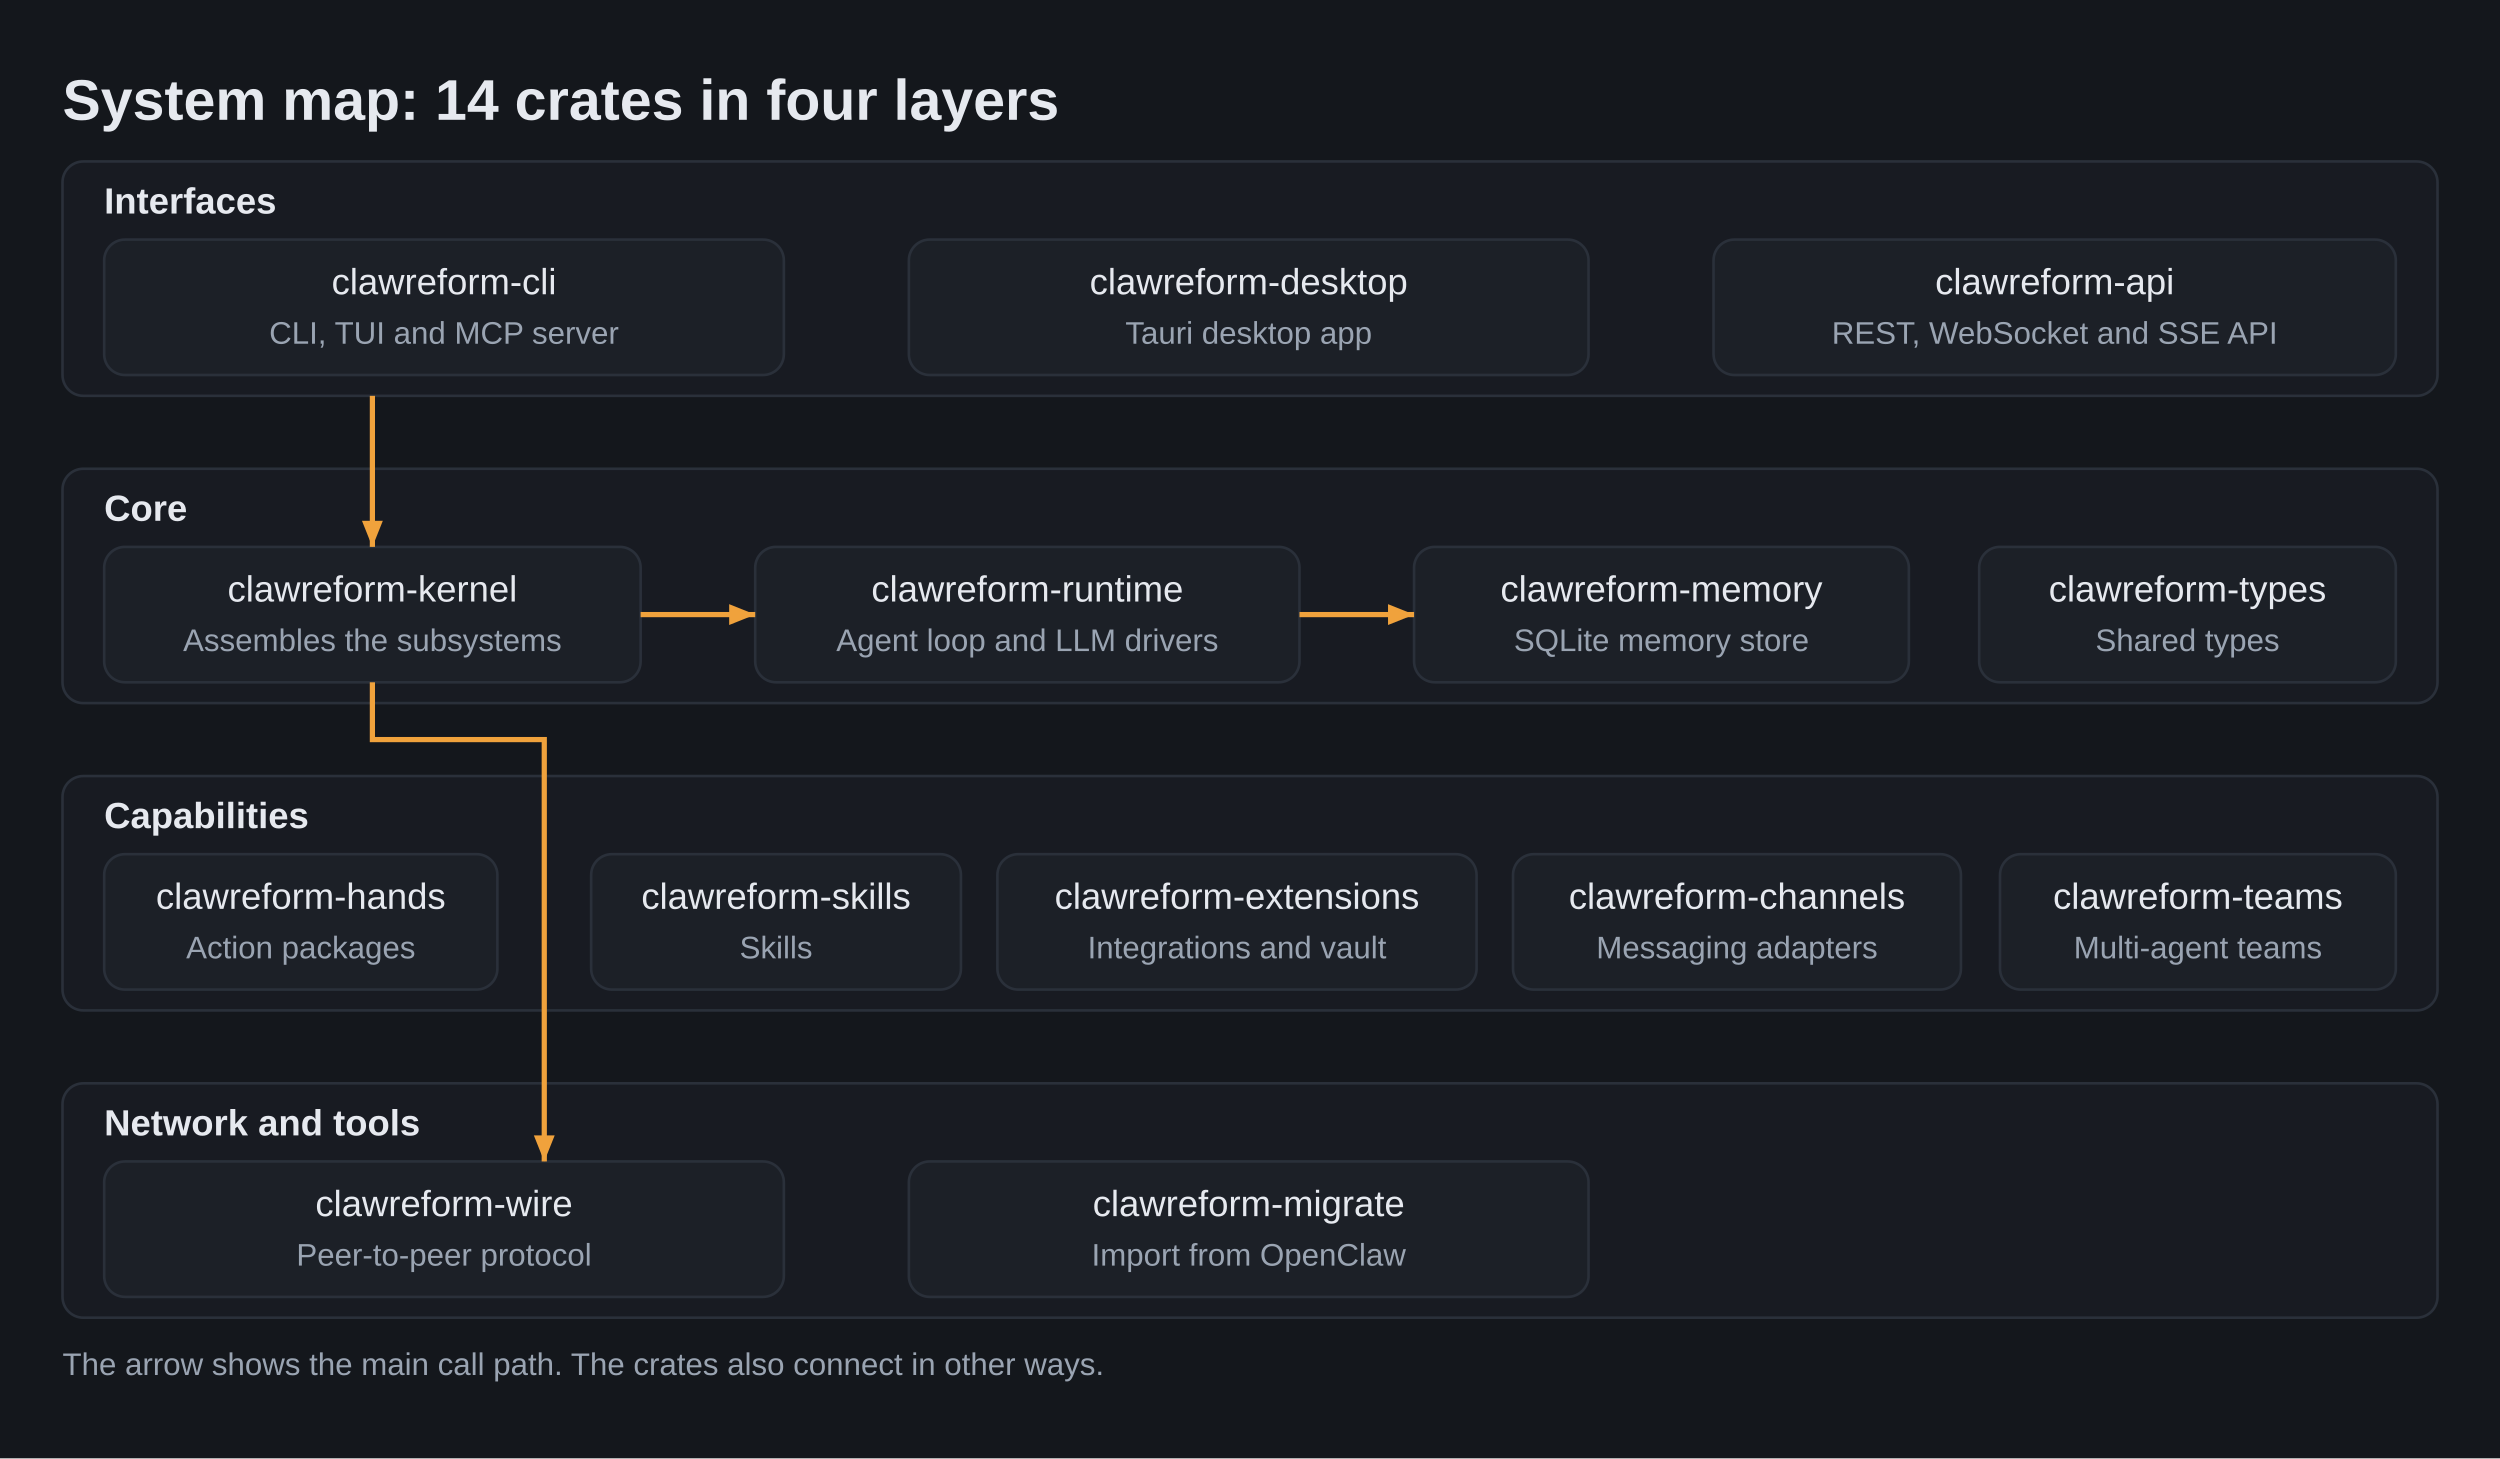
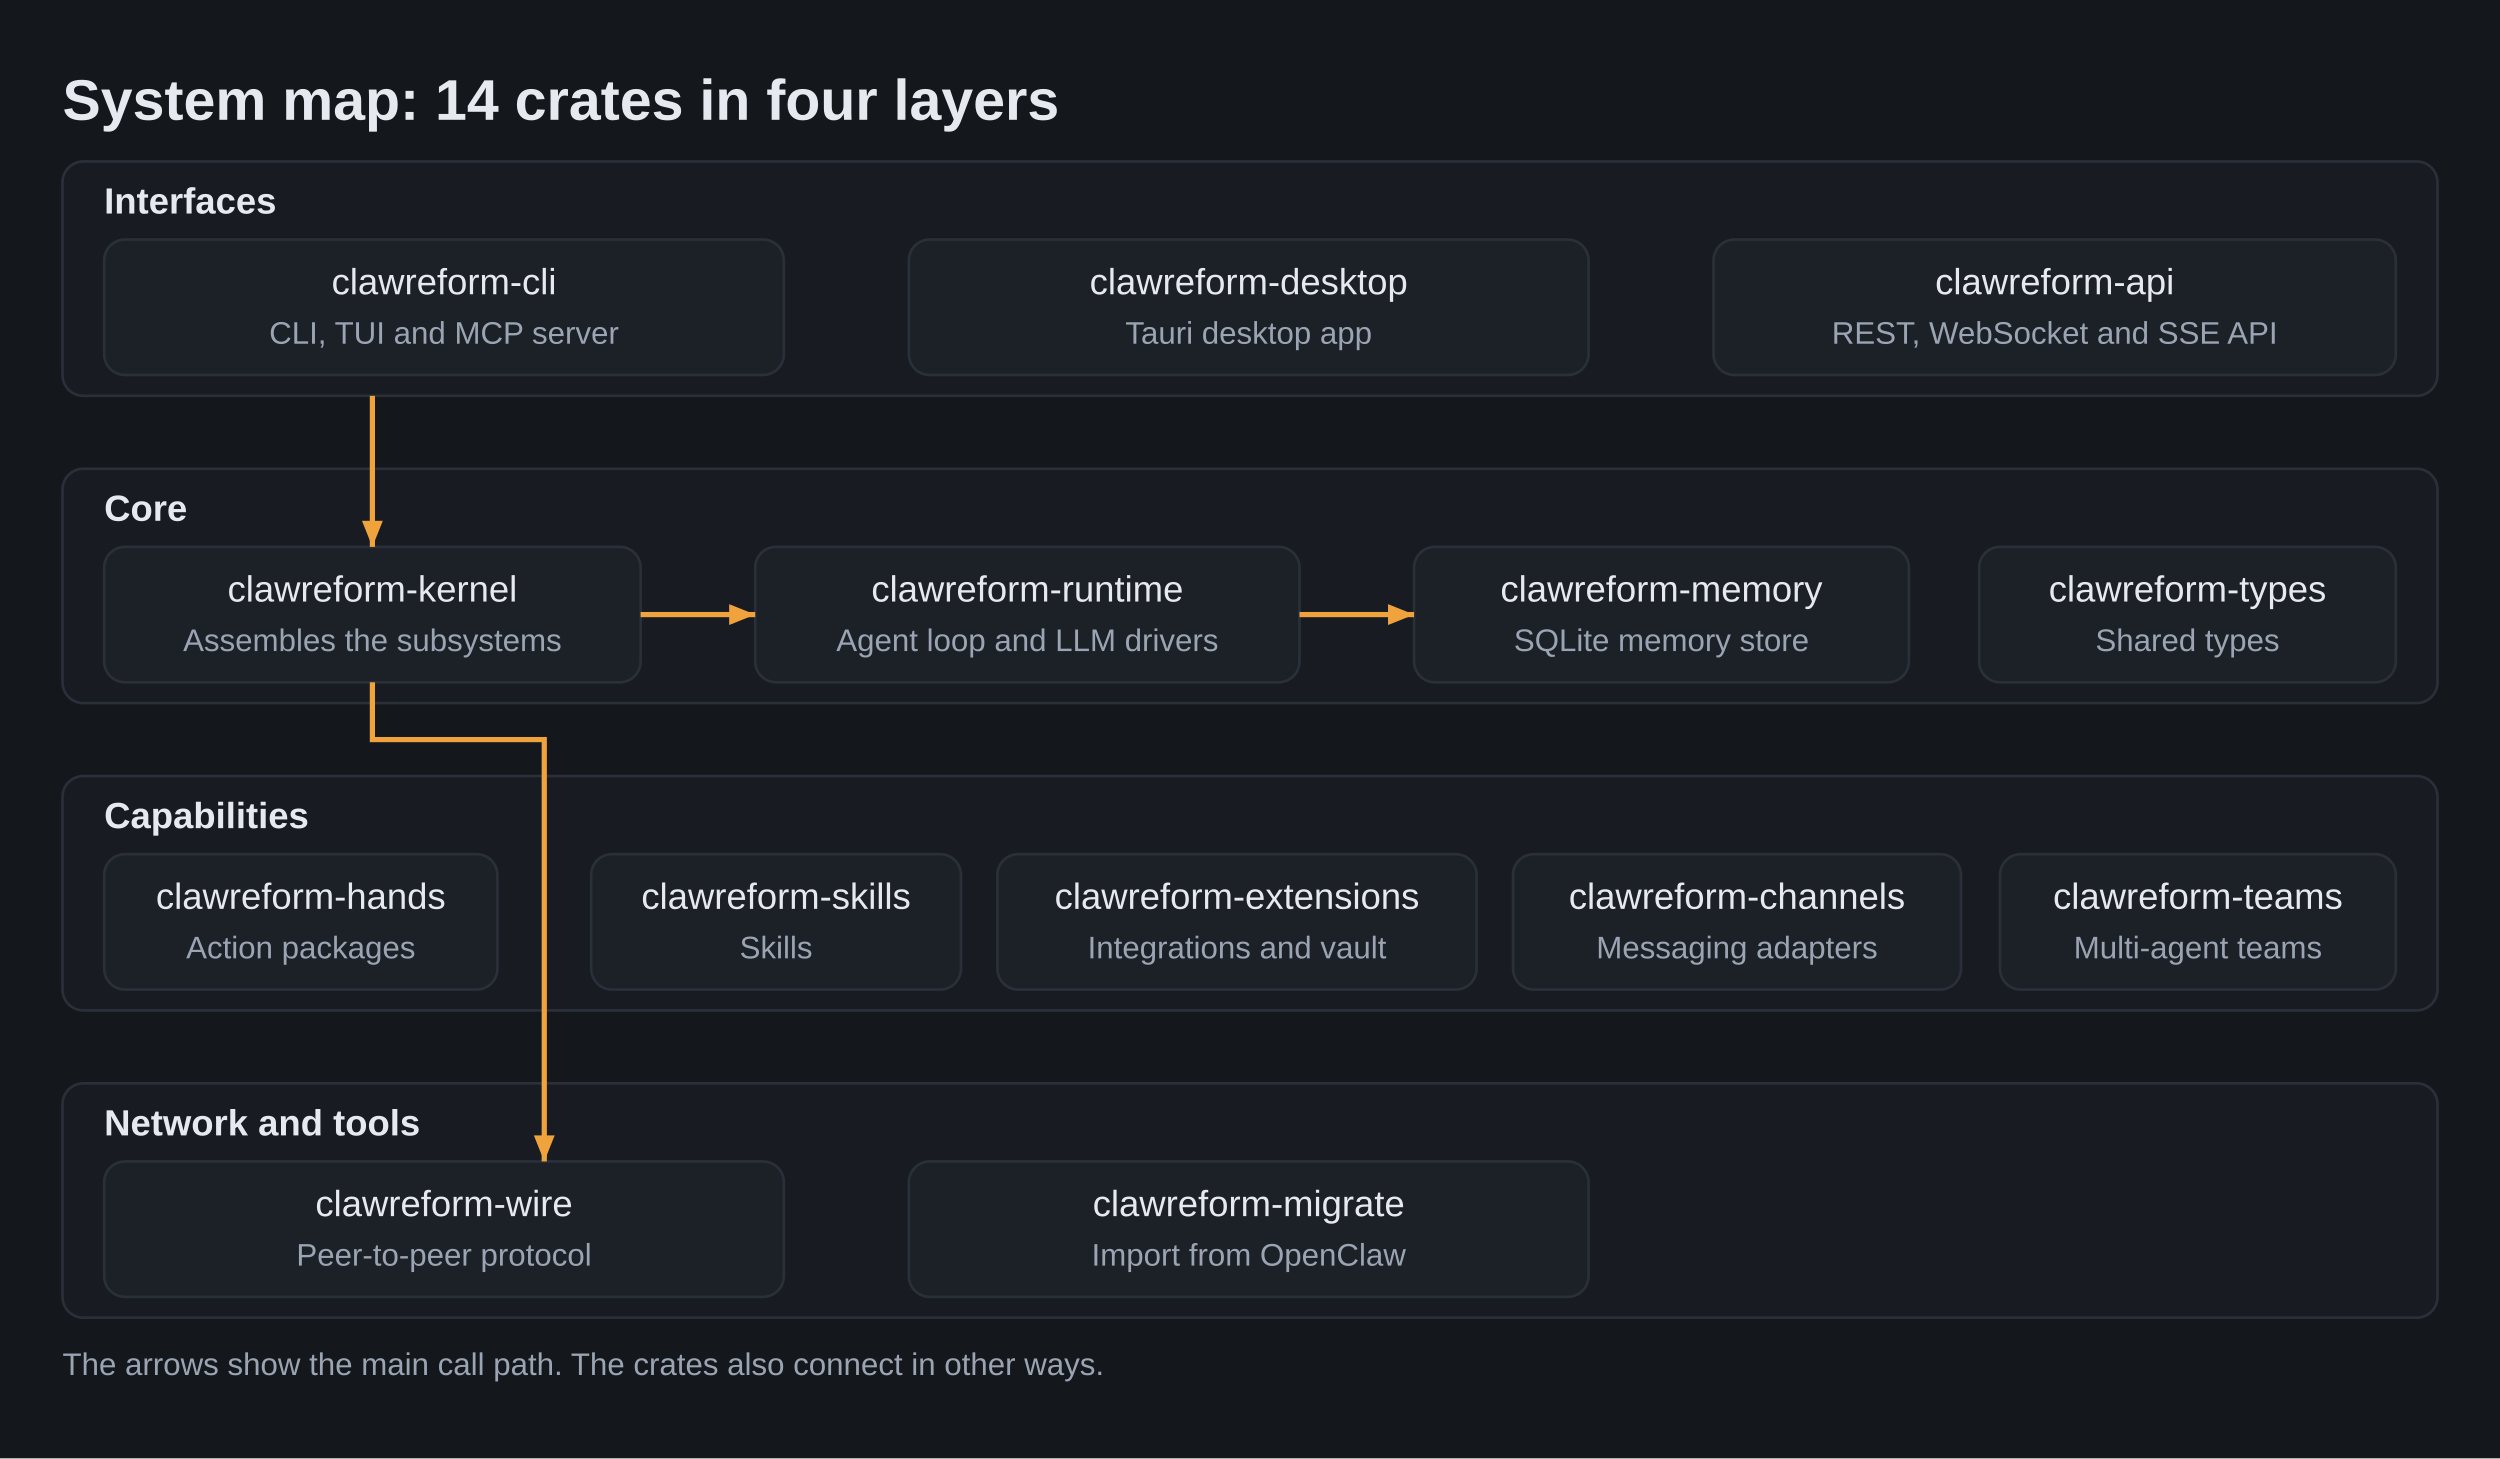
<svg xmlns="http://www.w3.org/2000/svg" width="960" height="560" viewBox="0 0 960 560" role="img" font-family="'Segoe UI', 'Helvetica Neue', Arial, sans-serif">
  <defs>
    <marker id="arrow" viewBox="0 0 10 8" refX="10" refY="4" markerWidth="10" markerHeight="8" markerUnits="userSpaceOnUse" orient="auto">
      <path d="M0,0 L10,4 L0,8 Z" fill="#F0A23C" />
    </marker>
  </defs>
  <rect x="0" y="0" width="960" height="560" fill="#14171C" />
  <text x="24" y="46" font-size="22" font-weight="bold" fill="#E6E9EF">System map: 14 crates in four layers</text>
  <g fill="#1C2027" fill-opacity="0.55" stroke="#2A303A">
    <rect x="24" y="62" width="912" height="90" rx="8" />
    <rect x="24" y="180" width="912" height="90" rx="8" />
    <rect x="24" y="298" width="912" height="90" rx="8" />
    <rect x="24" y="416" width="912" height="90" rx="8" />
  </g>
  <g font-size="14" font-weight="bold" fill="#E6E9EF">
    <text x="40" y="82">Interfaces</text>
    <text x="40" y="200">Core</text>
    <text x="40" y="318">Capabilities</text>
    <text x="40" y="436">Network and tools</text>
  </g>
  <g>
    <rect x="40" y="92" width="261" height="52" rx="8" fill="#1C2027" stroke="#2A303A" />
    <text x="170.5" y="113" text-anchor="middle" font-size="14" fill="#E6E9EF">clawreform-cli</text>
    <text x="170.5" y="132" text-anchor="middle" font-size="12" fill="#9AA4B2">CLI, TUI and MCP server</text>
  </g>
  <g>
    <rect x="349" y="92" width="261" height="52" rx="8" fill="#1C2027" stroke="#2A303A" />
    <text x="479.5" y="113" text-anchor="middle" font-size="14" fill="#E6E9EF">clawreform-desktop</text>
    <text x="479.5" y="132" text-anchor="middle" font-size="12" fill="#9AA4B2">Tauri desktop app</text>
  </g>
  <g>
    <rect x="658" y="92" width="262" height="52" rx="8" fill="#1C2027" stroke="#2A303A" />
    <text x="789" y="113" text-anchor="middle" font-size="14" fill="#E6E9EF">clawreform-api</text>
    <text x="789" y="132" text-anchor="middle" font-size="12" fill="#9AA4B2">REST, WebSocket and SSE API</text>
  </g>
  <g>
    <rect x="40" y="210" width="206" height="52" rx="8" fill="#1C2027" stroke="#2A303A" />
    <text x="143" y="231" text-anchor="middle" font-size="14" fill="#E6E9EF">clawreform-kernel</text>
    <text x="143" y="250" text-anchor="middle" font-size="12" fill="#9AA4B2">Assembles the subsystems</text>
  </g>
  <g>
    <rect x="290" y="210" width="209" height="52" rx="8" fill="#1C2027" stroke="#2A303A" />
    <text x="394.5" y="231" text-anchor="middle" font-size="14" fill="#E6E9EF">clawreform-runtime</text>
    <text x="394.5" y="250" text-anchor="middle" font-size="12" fill="#9AA4B2">Agent loop and LLM drivers</text>
  </g>
  <g>
    <rect x="543" y="210" width="190" height="52" rx="8" fill="#1C2027" stroke="#2A303A" />
    <text x="638" y="231" text-anchor="middle" font-size="14" fill="#E6E9EF">clawreform-memory</text>
    <text x="638" y="250" text-anchor="middle" font-size="12" fill="#9AA4B2">SQLite memory store</text>
  </g>
  <g>
    <rect x="760" y="210" width="160" height="52" rx="8" fill="#1C2027" stroke="#2A303A" />
    <text x="840" y="231" text-anchor="middle" font-size="14" fill="#E6E9EF">clawreform-types</text>
    <text x="840" y="250" text-anchor="middle" font-size="12" fill="#9AA4B2">Shared types</text>
  </g>
  <g>
    <rect x="40" y="328" width="151" height="52" rx="8" fill="#1C2027" stroke="#2A303A" />
    <text x="115.5" y="349" text-anchor="middle" font-size="14" fill="#E6E9EF">clawreform-hands</text>
    <text x="115.5" y="368" text-anchor="middle" font-size="12" fill="#9AA4B2">Action packages</text>
  </g>
  <g>
    <rect x="227" y="328" width="142" height="52" rx="8" fill="#1C2027" stroke="#2A303A" />
    <text x="298" y="349" text-anchor="middle" font-size="14" fill="#E6E9EF">clawreform-skills</text>
    <text x="298" y="368" text-anchor="middle" font-size="12" fill="#9AA4B2">Skills</text>
  </g>
  <g>
    <rect x="383" y="328" width="184" height="52" rx="8" fill="#1C2027" stroke="#2A303A" />
    <text x="475" y="349" text-anchor="middle" font-size="14" fill="#E6E9EF">clawreform-extensions</text>
    <text x="475" y="368" text-anchor="middle" font-size="12" fill="#9AA4B2">Integrations and vault</text>
  </g>
  <g>
    <rect x="581" y="328" width="172" height="52" rx="8" fill="#1C2027" stroke="#2A303A" />
    <text x="667" y="349" text-anchor="middle" font-size="14" fill="#E6E9EF">clawreform-channels</text>
    <text x="667" y="368" text-anchor="middle" font-size="12" fill="#9AA4B2">Messaging adapters</text>
  </g>
  <g>
    <rect x="768" y="328" width="152" height="52" rx="8" fill="#1C2027" stroke="#2A303A" />
    <text x="844" y="349" text-anchor="middle" font-size="14" fill="#E6E9EF">clawreform-teams</text>
    <text x="844" y="368" text-anchor="middle" font-size="12" fill="#9AA4B2">Multi-agent teams</text>
  </g>
  <g>
    <rect x="40" y="446" width="261" height="52" rx="8" fill="#1C2027" stroke="#2A303A" />
    <text x="170.5" y="467" text-anchor="middle" font-size="14" fill="#E6E9EF">clawreform-wire</text>
    <text x="170.5" y="486" text-anchor="middle" font-size="12" fill="#9AA4B2">Peer-to-peer protocol</text>
  </g>
  <g>
    <rect x="349" y="446" width="261" height="52" rx="8" fill="#1C2027" stroke="#2A303A" />
    <text x="479.5" y="467" text-anchor="middle" font-size="14" fill="#E6E9EF">clawreform-migrate</text>
    <text x="479.5" y="486" text-anchor="middle" font-size="12" fill="#9AA4B2">Import from OpenClaw</text>
  </g>
  <g fill="none" stroke="#F0A23C" stroke-width="2" marker-end="url(#arrow)">
    <path d="M143,152 V210" />
    <path d="M246,236 H290" />
    <path d="M499,236 H543" />
    <path d="M143,262 V284 H209 V446" />
  </g>
-   <text x="24" y="528" font-size="12" fill="#9AA4B2">The arrow shows the main call path. The crates also connect in other ways.</text>
+   <text x="24" y="528" font-size="12" fill="#9AA4B2">The arrows show the main call path. The crates also connect in other ways.</text>
</svg>
